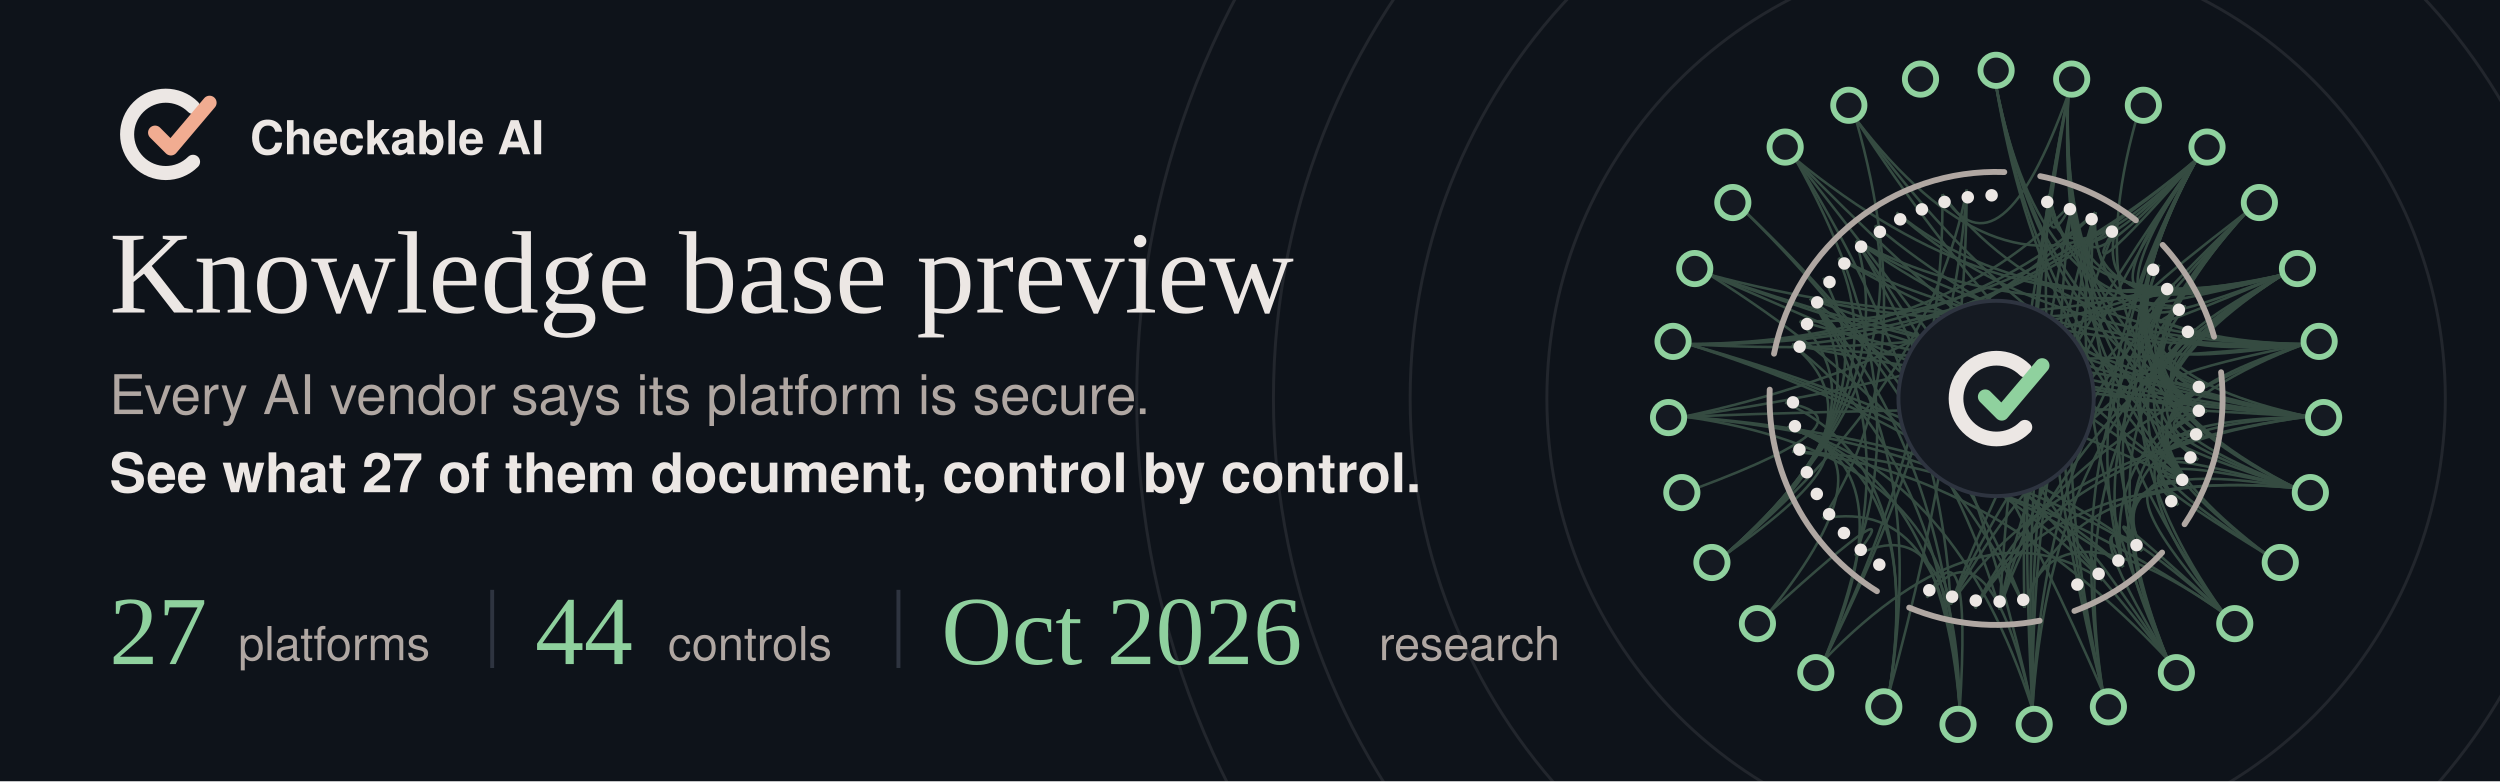
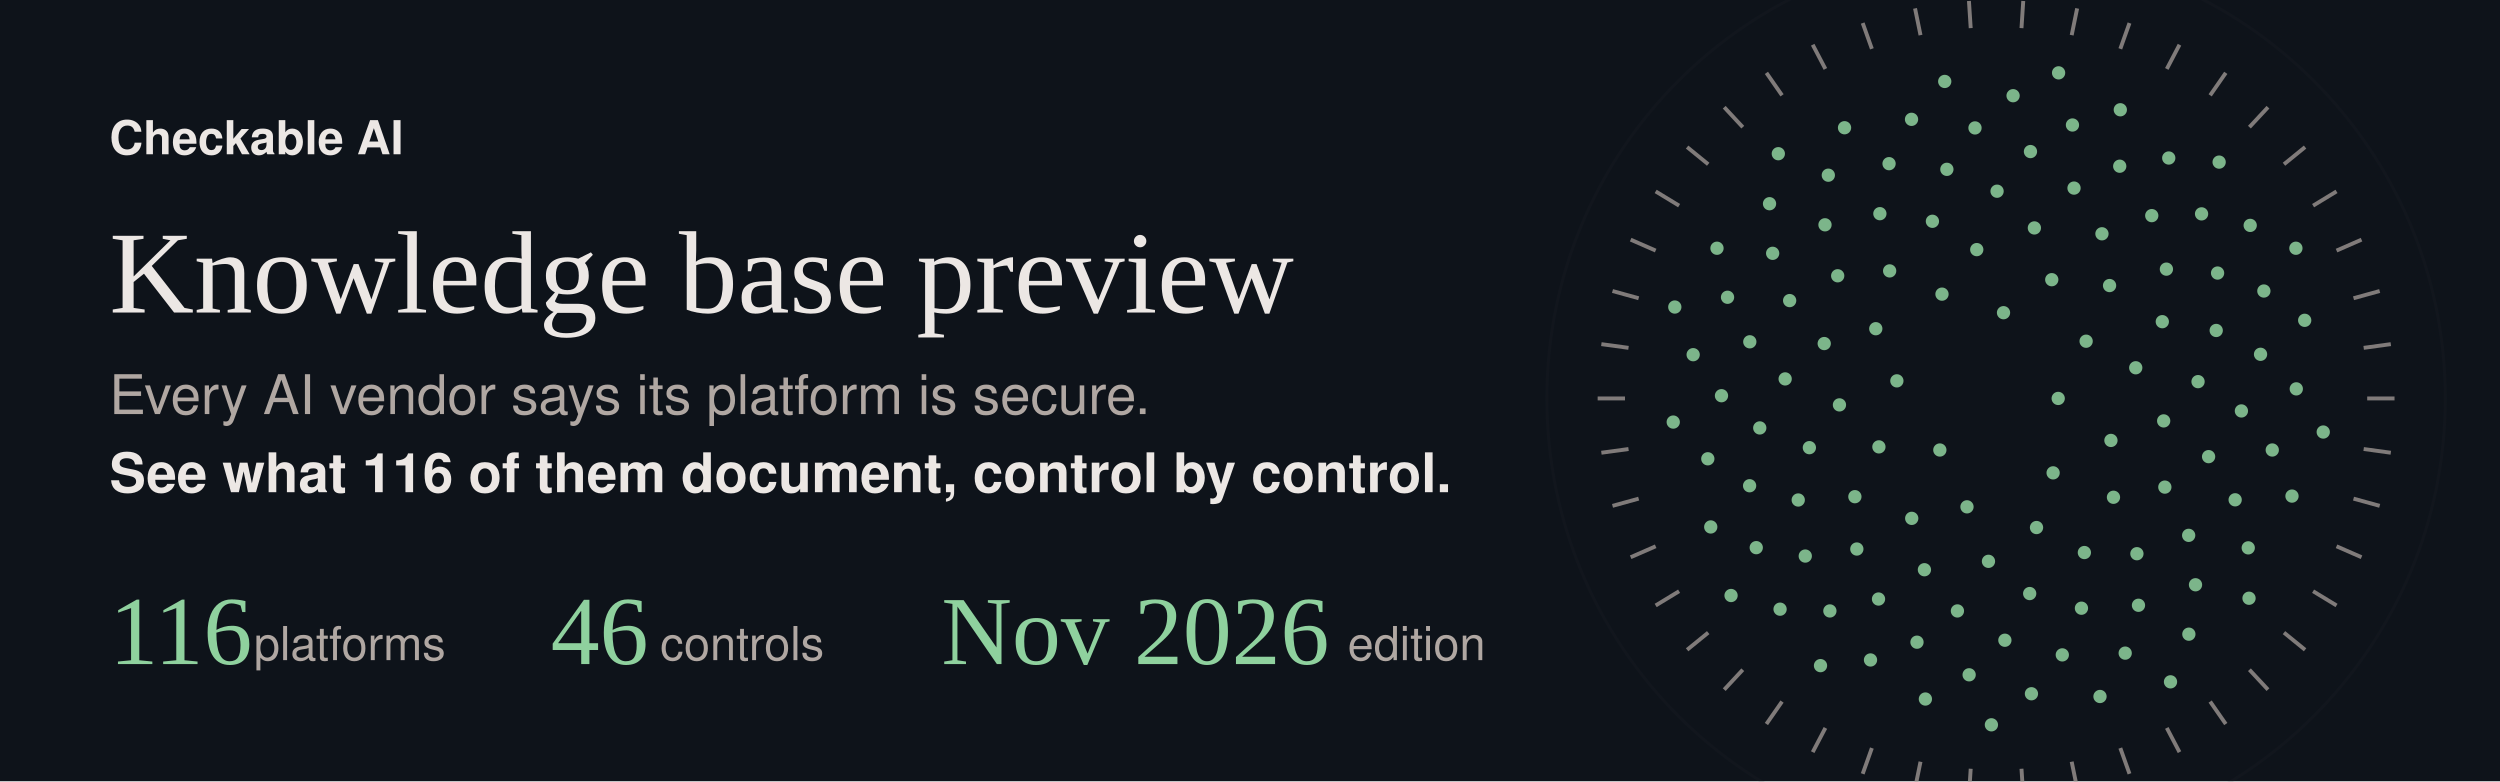
<svg xmlns="http://www.w3.org/2000/svg" viewBox="0 0 1280 400" width="1280" height="400" role="img" aria-labelledby="t d">
  <rect width="1280" height="400" fill="#0e131a" />
-   <circle cx="1022" cy="204" r="230" fill="none" stroke="#ece7e4" stroke-width="1.5" opacity="0.09" />
-   <circle cx="1022" cy="204" r="300" fill="none" stroke="#ece7e4" stroke-width="1.5" opacity="0.09" />
-   <circle cx="1022" cy="204" r="370" fill="none" stroke="#ece7e4" stroke-width="1.5" opacity="0.09" />
-   <circle cx="1022" cy="204" r="440" fill="none" stroke="#ece7e4" stroke-width="1.5" opacity="0.09" />
-   <g fill="none" stroke="#8fd19e" stroke-width="1.3" opacity="0.3">
-     <path d="M1022.0 44.0Q1043.9 157.4 1119.2 156.9" />
-     <path d="M1022.0 44.0Q1046.3 166.6 1129.8 197.8" />
-     <path d="M1022.0 44.0Q1046.3 169.5 1129.8 210.5" />
-     <path d="M1022.0 44.0Q1045.3 175.1 1125.3 235.4" />
-     <path d="M1022.0 44.0Q1044.3 177.7 1120.9 247.3" />
-     <path d="M1124.8 81.4Q1065.6 163.3 1113.0 145.8" />
-     <path d="M1124.8 81.4Q1067.0 165.8 1119.2 156.9" />
-     <path d="M1124.8 81.4Q1069.4 175.0 1129.8 197.8" />
-     <path d="M1124.8 81.4Q1069.4 177.9 1129.8 210.5" />
-     <path d="M1124.8 81.4Q1069.1 180.7 1128.3 223.1" />
-     <path d="M1124.8 81.4Q1068.4 183.5 1125.3 235.4" />
-     <path d="M1124.8 81.4Q1067.4 186.2 1120.9 247.3" />
-     <path d="M1124.8 81.4Q1066.1 188.7 1115.2 258.6" />
-     <path d="M1124.8 81.4Q1061.9 194.0 1096.7 282.0" />
-     <path d="M1124.8 81.4Q1059.8 195.8 1087.0 290.2" />
-     <path d="M1124.8 81.4Q1051.3 152.9 1049.2 99.5" />
-     <path d="M1124.8 81.4Q1054.0 153.8 1061.3 103.4" />
-     <path d="M1124.8 81.4Q1056.6 155.0 1072.8 108.7" />
-     <path d="M1124.8 81.4Q1059.0 156.5 1083.6 115.3" />
-     <path d="M1124.8 81.4Q1045.6 200.7 1023.8 312.0" />
-     <path d="M1124.8 81.4Q1039.9 200.1 998.7 309.5" />
-     <path d="M1124.8 81.4Q1021.6 170.2 917.6 176.5" />
-     <path d="M1124.8 81.4Q1022.5 167.5 921.5 164.4" />
-     <path d="M1168.9 140.6Q1075.5 176.6 1113.0 145.8" />
-     <path d="M1168.9 140.6Q1076.9 179.1 1119.2 156.9" />
-     <path d="M1168.9 140.6Q1079.3 188.4 1129.8 197.8" />
-     <path d="M1168.9 140.6Q1079.3 191.2 1129.8 210.5" />
-     <path d="M1168.9 140.6Q1079.0 194.0 1128.3 223.1" />
-     <path d="M1168.9 140.6Q1078.3 196.8 1125.3 235.4" />
-     <path d="M1168.9 140.6Q1077.3 199.5 1120.9 247.3" />
-     <path d="M1168.9 140.6Q1061.2 166.2 1049.2 99.5" />
-     <path d="M1168.9 140.6Q1063.9 167.1 1061.3 103.4" />
-     <path d="M1168.9 140.6Q1066.5 168.3 1072.8 108.7" />
-     <path d="M1168.9 140.6Q1068.9 169.8 1083.6 115.3" />
-     <path d="M1168.9 140.6Q1055.5 214.0 1023.8 312.0" />
-     <path d="M1168.9 140.6Q1049.8 213.5 998.7 309.5" />
-     <path d="M1168.9 140.6Q1033.6 178.3 926.8 152.9" />
-     <path d="M1168.9 140.6Q1038.9 171.6 950.3 123.3" />
-     <path d="M1168.9 140.6Q1043.6 168.3 971.0 108.8" />
-     <path d="M1175.3 249.9Q1075.3 198.9 1105.5 135.6" />
-     <path d="M1175.3 249.9Q1077.0 201.2 1113.0 145.8" />
-     <path d="M1175.3 249.9Q1078.4 203.7 1119.2 156.9" />
-     <path d="M1175.3 249.9Q1080.7 212.9 1129.8 197.8" />
-     <path d="M1175.3 249.9Q1080.7 215.8 1129.8 210.5" />
-     <path d="M1175.3 249.9Q1080.4 218.6 1128.3 223.1" />
-     <path d="M1175.3 249.9Q1078.8 224.1 1120.9 247.3" />
-     <path d="M1175.3 249.9Q1077.5 226.6 1115.2 258.6" />
-     <path d="M1175.3 249.9Q1073.3 231.9 1096.7 282.0" />
-     <path d="M1175.3 249.9Q1059.7 238.4 1036.5 311.0" />
-     <path d="M1175.3 249.9Q1054.1 238.5 1011.2 311.5" />
-     <path d="M905.6 313.8Q979.6 246.8 950.0 284.5" />
-     <path d="M905.6 313.8Q971.7 232.0 915.0 218.8" />
-     <path d="M1138.4 313.8Q1068.7 215.6 1113.0 145.8" />
-     <path d="M1138.4 313.8Q1072.4 230.2 1129.8 210.5" />
-     <path d="M1138.4 313.8Q1070.4 238.4 1120.9 247.3" />
-     <path d="M1138.4 313.8Q1065.0 246.3 1096.7 282.0" />
-     <path d="M1138.4 313.8Q1062.8 248.1 1087.0 290.2" />
-     <path d="M1138.4 313.8Q1059.6 207.3 1072.8 108.7" />
-     <path d="M1138.4 313.8Q1051.4 252.8 1036.5 311.0" />
-     <path d="M1138.4 313.8Q1024.7 234.8 917.5 231.2" />
-     <path d="M919.2 81.4Q1019.3 163.3 1113.0 145.8" />
-     <path d="M919.2 81.4Q1021.1 186.2 1120.9 247.3" />
-     <path d="M919.2 81.4Q1011.1 197.4 1076.5 297.2" />
-     <path d="M919.2 81.4Q993.6 200.1 998.7 309.5" />
-     <path d="M919.2 81.4Q982.7 194.5 950.0 284.5" />
-     <path d="M1160.6 284.0Q1077.4 220.6 1129.8 197.8" />
-     <path d="M1160.6 284.0Q1077.4 223.5 1129.8 210.5" />
-     <path d="M1160.6 284.0Q1076.4 229.1 1125.3 235.4" />
-     <path d="M1160.6 284.0Q1075.4 231.7 1120.9 247.3" />
-     <path d="M1150.3 108.5Q1071.3 169.4 1113.0 145.8" />
-     <path d="M1150.3 108.5Q1075.1 184.0 1129.8 210.5" />
-     <path d="M1150.3 108.5Q1074.8 186.8 1128.3 223.1" />
-     <path d="M1150.3 108.5Q1073.1 192.2 1120.9 247.3" />
-     <path d="M1150.3 108.5Q1071.8 194.8 1115.2 258.6" />
-     <path d="M1150.3 108.5Q1065.5 201.9 1087.0 290.2" />
-     <path d="M1150.3 108.5Q1051.3 206.8 1023.8 312.0" />
-     <path d="M1150.3 108.5Q1045.6 206.2 998.7 309.5" />
-     <path d="M1093.8 61.0Q1062.4 173.3 1129.8 210.5" />
-     <path d="M864.4 176.2Q1007.0 184.7 1113.0 145.8" />
-     <path d="M864.4 176.2Q1003.4 215.3 1096.7 282.0" />
-     <path d="M864.4 176.2Q1001.2 217.1 1087.0 290.2" />
-     <path d="M864.4 176.2Q998.8 218.7 1076.5 297.2" />
-     <path d="M864.4 176.2Q995.4 175.1 1061.3 103.4" />
-     <path d="M864.4 176.2Q998.0 176.3 1072.8 108.7" />
-     <path d="M864.4 176.2Q1000.4 177.8 1083.6 115.3" />
-     <path d="M893.7 108.5Q996.4 206.6 1036.5 311.0" />
-     <path d="M893.7 108.5Q993.5 206.8 1023.8 312.0" />
-     <path d="M862.3 213.3Q1006.5 193.0 1113.0 145.8" />
-     <path d="M862.3 213.3Q1010.3 207.6 1129.8 210.5" />
-     <path d="M862.3 213.3Q1002.9 223.6 1096.7 282.0" />
-     <path d="M862.3 213.3Q1000.7 225.5 1087.0 290.2" />
-     <path d="M862.3 213.3Q997.5 184.6 1072.8 108.7" />
-     <path d="M862.3 213.3Q980.8 229.8 998.7 309.5" />
-     <path d="M1179.6 176.2Q1077.9 184.7 1113.0 145.8" />
-     <path d="M1179.6 176.2Q1080.4 189.8 1124.0 168.6" />
-     <path d="M1179.6 176.2Q1081.7 196.4 1129.8 197.8" />
-     <path d="M1179.6 176.2Q1079.7 207.5 1120.9 247.3" />
-     <path d="M1179.6 176.2Q1072.1 217.1 1087.0 290.2" />
-     <path d="M1179.6 176.2Q1063.6 174.2 1049.2 99.5" />
-     <path d="M1179.6 176.2Q1068.9 176.3 1072.8 108.7" />
-     <path d="M1179.6 176.2Q1055.0 221.9 1011.2 311.5" />
-     <path d="M1179.6 176.2Q1034.0 191.6 917.6 176.5" />
-     <path d="M1179.6 176.2Q1051.3 174.2 994.5 99.5" />
-     <path d="M1179.6 176.2Q1039.3 181.6 941.3 132.2" />
-     <path d="M1179.6 176.2Q1041.3 179.6 950.3 123.3" />
-     <path d="M1179.6 176.2Q1046.0 176.3 971.0 108.8" />
-     <path d="M1076.7 354.4Q1054.8 224.7 1113.0 145.8" />
-     <path d="M1076.7 354.4Q1057.3 229.9 1124.0 168.6" />
-     <path d="M1076.7 354.4Q1040.4 214.3 1049.2 99.5" />
-     <path d="M1076.7 354.4Q1043.2 215.2 1061.3 103.4" />
-     <path d="M1076.7 354.4Q1045.7 216.4 1072.8 108.7" />
-     <path d="M1076.7 354.4Q1018.2 219.7 950.3 123.3" />
-     <path d="M934.1 337.7Q1014.5 255.1 1076.5 297.2" />
-     <path d="M934.1 337.7Q996.0 210.6 994.5 99.5" />
-     <path d="M934.1 337.7Q998.8 210.0 1007.0 97.1" />
-     <path d="M934.1 337.7Q980.8 222.6 926.8 152.9" />
-     <path d="M934.1 337.7Q978.1 237.4 915.0 218.8" />
-     <path d="M950.2 61.0Q1030.1 173.3 1129.8 210.5" />
-     <path d="M950.2 61.0Q1028.1 181.6 1120.9 247.3" />
-     <path d="M950.2 61.0Q1019.7 151.9 1083.6 115.3" />
-     <path d="M950.2 61.0Q985.9 185.7 933.3 265.5" />
-     <path d="M1040.6 362.9Q1046.7 226.7 1113.0 145.8" />
-     <path d="M1040.6 362.9Q1049.1 231.8 1124.0 168.6" />
-     <path d="M1040.6 362.9Q1032.3 216.2 1049.2 99.5" />
-     <path d="M1040.6 362.9Q1035.0 217.1 1061.3 103.4" />
-     <path d="M1040.6 362.9Q1037.6 218.3 1072.8 108.7" />
-     <path d="M1040.6 362.9Q1040.0 219.8 1083.6 115.3" />
-     <path d="M1040.6 362.9Q1018.2 262.7 986.5 306.0" />
-     <path d="M1040.6 362.9Q1010.0 221.6 950.3 123.3" />
-     <path d="M1040.6 362.9Q1002.1 243.1 915.0 218.8" />
-     <path d="M883.4 284.0Q967.3 215.8 917.6 176.5" />
-     <path d="M883.4 284.0Q987.4 197.9 1007.0 97.1" />
-     <path d="M883.4 284.0Q968.2 213.1 921.5 164.4" />
-     <path d="M883.4 284.0Q969.4 210.5 926.8 152.9" />
-     <path d="M883.4 284.0Q970.9 208.1 933.5 142.2" />
-     <path d="M883.4 284.0Q972.7 205.8 941.3 132.2" />
-     <path d="M883.4 284.0Q974.7 203.8 950.3 123.3" />
-     <path d="M883.4 284.0Q976.9 202.1 960.2 115.4" />
-     <path d="M883.4 284.0Q966.8 225.3 915.0 218.8" />
-     <path d="M1058.9 48.3Q1054.6 167.6 1129.8 197.8" />
-     <path d="M1058.9 48.3Q1054.6 170.4 1129.8 210.5" />
-     <path d="M1058.9 48.3Q1054.2 173.3 1128.3 223.1" />
-     <path d="M1058.9 48.3Q1053.6 176.0 1125.3 235.4" />
-     <path d="M1058.9 48.3Q1052.6 178.7 1120.9 247.3" />
-     <path d="M1058.9 48.3Q1039.1 146.3 1061.3 103.4" />
-     <path d="M1058.9 48.3Q1033.6 193.1 1036.5 311.0" />
-     <path d="M1058.9 48.3Q1030.7 193.3 1023.8 312.0" />
-     <path d="M1058.9 48.3Q1024.1 145.5 994.5 99.5" />
-     <path d="M868.7 249.9Q963.2 214.8 914.0 206.1" />
-     <path d="M1181.7 213.3Q1076.7 190.7 1105.5 135.6" />
-     <path d="M1181.7 213.3Q1080.9 198.1 1124.0 168.6" />
-     <path d="M1181.7 213.3Q1082.2 207.6 1129.8 210.5" />
-     <path d="M1181.7 213.3Q1080.2 215.8 1120.9 247.3" />
-     <path d="M1181.7 213.3Q1078.9 218.4 1115.2 258.6" />
-     <path d="M1181.7 213.3Q1055.5 230.3 1011.2 311.5" />
-     <path d="M1181.7 213.3Q1052.7 229.8 998.7 309.5" />
-     <path d="M1181.7 213.3Q1034.4 199.9 917.6 176.5" />
-     <path d="M1181.7 213.3Q1035.3 197.2 921.5 164.4" />
-     <path d="M1181.7 213.3Q1036.5 194.6 926.8 152.9" />
-     <path d="M1181.7 213.3Q1039.8 189.9 941.3 132.2" />
-     <path d="M1181.7 213.3Q1041.8 187.9 950.3 123.3" />
-     <path d="M1181.7 213.3Q1044.0 186.2 960.2 115.4" />
-     <path d="M1109.9 337.7Q1062.3 221.0 1113.0 145.8" />
-     <path d="M1109.9 337.7Q1064.7 226.1 1124.0 168.6" />
-     <path d="M1109.9 337.7Q1066.0 235.5 1129.8 210.5" />
-     <path d="M1109.9 337.7Q1065.7 238.4 1128.3 223.1" />
-     <path d="M1109.9 337.7Q1064.0 243.8 1120.9 247.3" />
-     <path d="M1109.9 337.7Q1058.6 251.6 1096.7 282.0" />
-     <path d="M1109.9 337.7Q1054.0 255.1 1076.5 297.2" />
-     <path d="M1109.9 337.7Q1053.2 212.6 1072.8 108.7" />
-     <path d="M1109.9 337.7Q1020.4 222.6 926.8 152.9" />
-     <path d="M1109.9 337.7Q1018.3 240.2 917.5 231.2" />
-     <path d="M875.1 140.6Q1009.4 176.6 1113.0 145.8" />
-     <path d="M875.1 140.6Q1013.2 188.4 1129.8 197.8" />
-     <path d="M875.1 140.6Q1013.2 191.2 1129.8 210.5" />
-     <path d="M875.1 140.6Q1011.2 199.5 1120.9 247.3" />
-     <path d="M875.1 140.6Q992.2 213.8 1036.5 311.0" />
-     <path d="M1003.4 362.9Q1009.8 262.7 986.5 306.0" />
-     <path d="M1003.4 362.9Q994.3 233.6 917.6 176.5" />
-     <path d="M1003.4 362.9Q996.4 228.3 926.8 152.9" />
-     <path d="M1003.4 362.9Q1001.6 257.9 950.0 284.5" />
-     <path d="M1003.4 362.9Q997.9 253.6 933.3 265.5" />
-     <path d="M1003.4 362.9Q993.7 243.1 915.0 218.8" />
-     <path d="M967.3 354.4Q1006.3 213.8 1007.0 97.1" />
-     <path d="M967.3 354.4Q988.3 226.3 926.8 152.9" />
-     <path d="M967.3 354.4Q985.4 238.3 914.0 206.1" />
-     <path d="M967.3 354.4Q985.6 241.1 915.0 218.8" />
+   <circle cx="1022" cy="204" r="230" fill="none" stroke="#2e3440" stroke-width="1.5" opacity="0.1" />
+   <g fill="none" stroke="#b0a7a2" stroke-width="2" opacity="0.7">
+     <path d="M1212.0 204.0L1226.0 204.0" />
+     <path d="M1210.2 229.9L1224.1 231.8" />
+     <path d="M1205.0 255.3L1218.4 259.0" />
+     <path d="M1196.3 279.7L1209.1 285.3" />
+     <path d="M1184.3 302.7L1196.3 310.0" />
+     <path d="M1169.4 323.9L1180.2 332.7" />
+     <path d="M1151.7 342.9L1161.2 353.1" />
+     <path d="M1131.6 359.2L1139.6 370.7" />
+     <path d="M1109.4 372.7L1115.9 385.1" />
+     <path d="M1085.6 383.0L1090.3 396.2" />
+     <path d="M1060.7 390.0L1063.5 403.7" />
+     <path d="M1035.0 393.6L1035.9 407.5" />
+     <path d="M1009.0 393.6L1008.1 407.5" />
+     <path d="M983.3 390.0L980.5 403.7" />
+     <path d="M958.4 383.0L953.7 396.2" />
+     <path d="M934.6 372.7L928.1 385.1" />
+     <path d="M912.4 359.2L904.4 370.7" />
+     <path d="M892.3 342.9L882.8 353.1" />
+     <path d="M874.6 323.9L863.8 332.7" />
+     <path d="M859.7 302.7L847.7 310.0" />
+     <path d="M847.7 279.7L834.9 285.3" />
+     <path d="M839.0 255.3L825.6 259.0" />
+     <path d="M833.8 229.9L819.9 231.8" />
+     <path d="M832.0 204.0L818.0 204.0" />
+     <path d="M833.8 178.1L819.9 176.2" />
+     <path d="M839.0 152.7L825.6 149.0" />
+     <path d="M847.7 128.3L834.9 122.7" />
+     <path d="M859.7 105.3L847.7 98.0" />
+     <path d="M874.6 84.1L863.8 75.3" />
+     <path d="M892.3 65.1L882.8 54.9" />
+     <path d="M912.4 48.8L904.4 37.3" />
+     <path d="M934.6 35.3L928.1 22.9" />
+     <path d="M958.4 25.0L953.7 11.8" />
+     <path d="M983.3 18.0L980.5 4.3" />
+     <path d="M1009.0 14.4L1008.1 0.5" />
+     <path d="M1035.0 14.4L1035.9 0.5" />
+     <path d="M1060.7 18.0L1063.5 4.3" />
+     <path d="M1085.6 25.0L1090.3 11.8" />
+     <path d="M1109.4 35.3L1115.9 22.9" />
+     <path d="M1131.6 48.8L1139.6 37.3" />
+     <path d="M1151.7 65.1L1161.2 54.9" />
+     <path d="M1169.4 84.1L1180.2 75.3" />
+     <path d="M1184.3 105.3L1196.3 98.0" />
+     <path d="M1196.3 128.3L1209.1 122.7" />
+     <path d="M1205.0 152.7L1218.4 149.0" />
+     <path d="M1210.2 178.1L1224.1 176.2" />
  </g>
-   <path d="M1044.6 90.2A116 116 0 0 1 1093.6 112.8" fill="none" stroke="#b0a7a2" stroke-width="3" stroke-linecap="round" />
-   <path d="M1107.3 125.4A116 116 0 0 1 1133.6 172.4" fill="none" stroke="#b0a7a2" stroke-width="3" stroke-linecap="round" />
-   <path d="M1137.2 190.6A116 116 0 0 1 1118.5 268.4" fill="none" stroke="#b0a7a2" stroke-width="3" stroke-linecap="round" />
-   <path d="M1107.0 282.9A116 116 0 0 1 1062.1 312.8" fill="none" stroke="#b0a7a2" stroke-width="3" stroke-linecap="round" />
-   <path d="M1044.3 317.8A116 116 0 0 1 977.5 311.1" fill="none" stroke="#b0a7a2" stroke-width="3" stroke-linecap="round" />
-   <path d="M961.0 302.7A116 116 0 0 1 906.1 199.5" fill="none" stroke="#b0a7a2" stroke-width="3" stroke-linecap="round" />
-   <path d="M908.3 181.1A116 116 0 0 1 1026.2 88.1" fill="none" stroke="#b0a7a2" stroke-width="3" stroke-linecap="round" />
-   <circle cx="1048.2" cy="103.4" r="3.2" fill="#ece7e4" />
-   <circle cx="1059.8" cy="107.1" r="3.2" fill="#ece7e4" />
-   <circle cx="1070.9" cy="112.2" r="3.2" fill="#ece7e4" />
-   <circle cx="1081.3" cy="118.6" r="3.2" fill="#ece7e4" />
-   <circle cx="1102.4" cy="138.1" r="3.2" fill="#ece7e4" />
-   <circle cx="1109.6" cy="148.0" r="3.2" fill="#ece7e4" />
-   <circle cx="1115.6" cy="158.6" r="3.2" fill="#ece7e4" />
-   <circle cx="1120.2" cy="169.9" r="3.2" fill="#ece7e4" />
-   <circle cx="1125.8" cy="198.1" r="3.2" fill="#ece7e4" />
-   <circle cx="1125.8" cy="210.3" r="3.2" fill="#ece7e4" />
-   <circle cx="1124.4" cy="222.4" r="3.2" fill="#ece7e4" />
-   <circle cx="1121.5" cy="234.2" r="3.2" fill="#ece7e4" />
-   <circle cx="1117.3" cy="245.7" r="3.2" fill="#ece7e4" />
-   <circle cx="1111.7" cy="256.6" r="3.2" fill="#ece7e4" />
-   <circle cx="1093.9" cy="279.1" r="3.2" fill="#ece7e4" />
-   <circle cx="1084.6" cy="287.0" r="3.2" fill="#ece7e4" />
-   <circle cx="1074.5" cy="293.8" r="3.2" fill="#ece7e4" />
-   <circle cx="1063.6" cy="299.3" r="3.2" fill="#ece7e4" />
-   <circle cx="1035.9" cy="307.1" r="3.2" fill="#ece7e4" />
-   <circle cx="1023.8" cy="308.0" r="3.2" fill="#ece7e4" />
-   <circle cx="1011.6" cy="307.5" r="3.2" fill="#ece7e4" />
-   <circle cx="999.5" cy="305.5" r="3.2" fill="#ece7e4" />
-   <circle cx="987.8" cy="302.2" r="3.2" fill="#ece7e4" />
-   <circle cx="962.2" cy="289.1" r="3.2" fill="#ece7e4" />
-   <circle cx="952.7" cy="281.5" r="3.2" fill="#ece7e4" />
-   <circle cx="944.1" cy="272.9" r="3.2" fill="#ece7e4" />
-   <circle cx="936.5" cy="263.3" r="3.2" fill="#ece7e4" />
-   <circle cx="930.2" cy="252.9" r="3.2" fill="#ece7e4" />
-   <circle cx="925.1" cy="241.8" r="3.2" fill="#ece7e4" />
-   <circle cx="921.3" cy="230.2" r="3.2" fill="#ece7e4" />
-   <circle cx="919.0" cy="218.2" r="3.2" fill="#ece7e4" />
-   <circle cx="918.0" cy="206.0" r="3.2" fill="#ece7e4" />
-   <circle cx="921.4" cy="177.5" r="3.2" fill="#ece7e4" />
-   <circle cx="925.2" cy="165.9" r="3.2" fill="#ece7e4" />
-   <circle cx="930.4" cy="154.8" r="3.2" fill="#ece7e4" />
-   <circle cx="936.7" cy="144.4" r="3.2" fill="#ece7e4" />
-   <circle cx="944.3" cy="134.9" r="3.2" fill="#ece7e4" />
-   <circle cx="952.9" cy="126.3" r="3.2" fill="#ece7e4" />
-   <circle cx="962.5" cy="118.7" r="3.2" fill="#ece7e4" />
-   <circle cx="972.9" cy="112.3" r="3.2" fill="#ece7e4" />
-   <circle cx="984.0" cy="107.2" r="3.2" fill="#ece7e4" />
-   <circle cx="995.6" cy="103.4" r="3.2" fill="#ece7e4" />
-   <circle cx="1007.5" cy="101.0" r="3.2" fill="#ece7e4" />
-   <circle cx="1019.7" cy="100.0" r="3.2" fill="#ece7e4" />
-   <circle cx="1022.0" cy="36.0" r="8" fill="#151a22" stroke="#8fd19e" stroke-width="3" />
-   <circle cx="1060.7" cy="40.5" r="8" fill="#151a22" stroke="#8fd19e" stroke-width="3" />
-   <circle cx="1097.4" cy="53.9" r="8" fill="#151a22" stroke="#8fd19e" stroke-width="3" />
-   <circle cx="1130.0" cy="75.3" r="8" fill="#151a22" stroke="#8fd19e" stroke-width="3" />
-   <circle cx="1156.8" cy="103.7" r="8" fill="#151a22" stroke="#8fd19e" stroke-width="3" />
-   <circle cx="1176.3" cy="137.5" r="8" fill="#151a22" stroke="#8fd19e" stroke-width="3" />
-   <circle cx="1187.4" cy="174.8" r="8" fill="#151a22" stroke="#8fd19e" stroke-width="3" />
-   <circle cx="1189.7" cy="213.8" r="8" fill="#151a22" stroke="#8fd19e" stroke-width="3" />
-   <circle cx="1182.9" cy="252.2" r="8" fill="#151a22" stroke="#8fd19e" stroke-width="3" />
-   <circle cx="1167.5" cy="288.0" r="8" fill="#151a22" stroke="#8fd19e" stroke-width="3" />
-   <circle cx="1144.2" cy="319.3" r="8" fill="#151a22" stroke="#8fd19e" stroke-width="3" />
-   <circle cx="1114.3" cy="344.4" r="8" fill="#151a22" stroke="#8fd19e" stroke-width="3" />
-   <circle cx="1079.5" cy="361.9" r="8" fill="#151a22" stroke="#8fd19e" stroke-width="3" />
-   <circle cx="1041.5" cy="370.9" r="8" fill="#151a22" stroke="#8fd19e" stroke-width="3" />
-   <circle cx="1002.5" cy="370.9" r="8" fill="#151a22" stroke="#8fd19e" stroke-width="3" />
-   <circle cx="964.5" cy="361.9" r="8" fill="#151a22" stroke="#8fd19e" stroke-width="3" />
-   <circle cx="929.7" cy="344.4" r="8" fill="#151a22" stroke="#8fd19e" stroke-width="3" />
-   <circle cx="899.8" cy="319.3" r="8" fill="#151a22" stroke="#8fd19e" stroke-width="3" />
-   <circle cx="876.5" cy="288.0" r="8" fill="#151a22" stroke="#8fd19e" stroke-width="3" />
-   <circle cx="861.1" cy="252.2" r="8" fill="#151a22" stroke="#8fd19e" stroke-width="3" />
-   <circle cx="854.3" cy="213.8" r="8" fill="#151a22" stroke="#8fd19e" stroke-width="3" />
-   <circle cx="856.6" cy="174.8" r="8" fill="#151a22" stroke="#8fd19e" stroke-width="3" />
-   <circle cx="867.7" cy="137.5" r="8" fill="#151a22" stroke="#8fd19e" stroke-width="3" />
-   <circle cx="887.2" cy="103.7" r="8" fill="#151a22" stroke="#8fd19e" stroke-width="3" />
-   <circle cx="914.0" cy="75.3" r="8" fill="#151a22" stroke="#8fd19e" stroke-width="3" />
-   <circle cx="946.6" cy="53.9" r="8" fill="#151a22" stroke="#8fd19e" stroke-width="3" />
-   <circle cx="983.3" cy="40.5" r="8" fill="#151a22" stroke="#8fd19e" stroke-width="3" />
-   <circle cx="1022" cy="204" r="50" fill="#151a22" stroke="#2e3440" stroke-width="2" />
-   <g transform="translate(992 174) scale(0.94)" fill="none" stroke-width="8" stroke-linecap="round" stroke-linejoin="round" opacity="1.0">
-     <path d="M47.6 16.4A22 22 0 1 0 47.6 47.6" stroke="#ece7e4" />
-     <path d="M26 31l9 9 22-26" stroke="#8fd19e" />
+   <g fill="#8fd19e" opacity="0.85">
+     <circle cx="1053.8" cy="204.0" r="3.4" />
+     <circle cx="993.2" cy="230.4" r="3.4" />
+     <circle cx="1025.8" cy="160.1" r="3.4" />
+     <circle cx="1051.2" cy="242.1" r="3.4" />
+     <circle cx="971.2" cy="195.0" r="3.4" />
+     <circle cx="1068.1" cy="174.7" r="3.4" />
+     <circle cx="1007.1" cy="259.5" r="3.4" />
+     <circle cx="994.3" cy="150.6" r="3.4" />
+     <circle cx="1080.8" cy="225.5" r="3.4" />
+     <circle cx="962.0" cy="228.8" r="3.4" />
+     <circle cx="1050.5" cy="143.2" r="3.4" />
+     <circle cx="1042.7" cy="270.1" r="3.4" />
+     <circle cx="960.4" cy="168.3" r="3.4" />
+     <circle cx="1093.5" cy="188.3" r="3.4" />
+     <circle cx="978.8" cy="265.4" r="3.4" />
+     <circle cx="1012.1" cy="127.8" r="3.4" />
+     <circle cx="1082.1" cy="254.6" r="3.4" />
+     <circle cx="941.8" cy="207.3" r="3.4" />
+     <circle cx="1080.1" cy="146.2" r="3.4" />
+     <circle cx="1018.1" cy="287.4" r="3.4" />
+     <circle cx="967.5" cy="138.7" r="3.4" />
+     <circle cx="1107.8" cy="215.5" r="3.4" />
+     <circle cx="949.7" cy="254.3" r="3.4" />
+     <circle cx="1041.6" cy="116.7" r="3.4" />
+     <circle cx="1067.2" cy="282.9" r="3.4" />
+     <circle cx="934.0" cy="175.9" r="3.4" />
+     <circle cx="1107.1" cy="164.7" r="3.4" />
+     <circle cx="985.3" cy="291.7" r="3.4" />
+     <circle cx="989.4" cy="113.3" r="3.4" />
+     <circle cx="1108.4" cy="249.4" r="3.4" />
+     <circle cx="926.4" cy="229.2" r="3.4" />
+     <circle cx="1076.2" cy="119.7" r="3.4" />
+     <circle cx="1039.2" cy="303.9" r="3.4" />
+     <circle cx="940.9" cy="141.2" r="3.4" />
+     <circle cx="1125.4" cy="195.4" r="3.4" />
+     <circle cx="950.7" cy="281.1" r="3.4" />
+     <circle cx="1022.5" cy="97.9" r="3.4" />
+     <circle cx="1094.1" cy="283.5" r="3.4" />
+     <circle cx="914.0" cy="194.0" r="3.4" />
+     <circle cx="1109.2" cy="137.8" r="3.4" />
+     <circle cx="1002.2" cy="312.8" r="3.4" />
+     <circle cx="962.5" cy="109.4" r="3.4" />
+     <circle cx="1130.8" cy="233.8" r="3.4" />
+     <circle cx="920.7" cy="256.0" r="3.4" />
+     <circle cx="1061.9" cy="96.3" r="3.4" />
+     <circle cx="1065.7" cy="311.4" r="3.4" />
+     <circle cx="916.3" cy="153.9" r="3.4" />
+     <circle cx="1134.7" cy="169.2" r="3.4" />
+     <circle cx="961.8" cy="306.7" r="3.4" />
+     <circle cx="996.8" cy="86.7" r="3.4" />
+     <circle cx="1120.6" cy="274.1" r="3.4" />
+     <circle cx="901.0" cy="219.1" r="3.4" />
+     <circle cx="1101.7" cy="110.4" r="3.4" />
+     <circle cx="1026.5" cy="327.8" r="3.4" />
+     <circle cx="934.4" cy="115.1" r="3.4" />
+     <circle cx="1147.6" cy="210.4" r="3.4" />
+     <circle cx="924.3" cy="284.7" r="3.4" />
+     <circle cx="1039.6" cy="77.6" r="3.4" />
+     <circle cx="1094.9" cy="309.9" r="3.4" />
+     <circle cx="895.9" cy="175.0" r="3.4" />
+     <circle cx="1135.4" cy="139.8" r="3.4" />
+     <circle cx="981.5" cy="328.8" r="3.4" />
+     <circle cx="967.2" cy="83.8" r="3.4" />
+     <circle cx="1144.4" cy="255.9" r="3.4" />
+     <circle cx="895.8" cy="248.7" r="3.4" />
+     <circle cx="1085.3" cy="85.1" r="3.4" />
+     <circle cx="1055.9" cy="335.3" r="3.4" />
+     <circle cx="907.6" cy="129.7" r="3.4" />
+     <circle cx="1157.4" cy="181.4" r="3.4" />
+     <circle cx="936.9" cy="312.8" r="3.4" />
+     <circle cx="1011.2" cy="65.5" r="3.4" />
+     <circle cx="1124.1" cy="299.4" r="3.4" />
+     <circle cx="881.4" cy="202.6" r="3.4" />
+     <circle cx="1127.2" cy="109.5" r="3.4" />
+     <circle cx="1008.2" cy="345.5" r="3.4" />
+     <circle cx="936.1" cy="89.7" r="3.4" />
+     <circle cx="1163.4" cy="230.4" r="3.4" />
+     <circle cx="899.2" cy="280.4" r="3.4" />
+     <circle cx="1061.1" cy="64.0" r="3.4" />
+     <circle cx="1088.1" cy="334.4" r="3.4" />
+     <circle cx="884.5" cy="152.2" r="3.4" />
+     <circle cx="1159.1" cy="149.0" r="3.4" />
+     <circle cx="957.7" cy="337.9" r="3.4" />
+     <circle cx="978.7" cy="61.1" r="3.4" />
+     <circle cx="1151.1" cy="280.5" r="3.4" />
+     <circle cx="874.4" cy="234.9" r="3.4" />
+     <circle cx="1110.4" cy="80.9" r="3.4" />
+     <circle cx="1040.1" cy="355.2" r="3.4" />
+     <circle cx="906.0" cy="104.3" r="3.4" />
+     <circle cx="1175.7" cy="199.1" r="3.4" />
+     <circle cx="911.4" cy="311.9" r="3.4" />
+     <circle cx="1030.7" cy="49.0" r="3.4" />
+     <circle cx="1120.7" cy="324.7" r="3.4" />
+     <circle cx="866.9" cy="181.6" r="3.4" />
+     <circle cx="1152.1" cy="115.4" r="3.4" />
+     <circle cx="985.8" cy="357.9" r="3.4" />
+     <circle cx="944.4" cy="65.4" r="3.4" />
+     <circle cx="1173.5" cy="254.0" r="3.4" />
+     <circle cx="875.9" cy="269.8" r="3.4" />
+     <circle cx="1085.6" cy="56.2" r="3.4" />
+     <circle cx="1075.2" cy="356.6" r="3.4" />
+     <circle cx="879.1" cy="127.1" r="3.4" />
+     <circle cx="1180.0" cy="164.0" r="3.4" />
+     <circle cx="932.1" cy="340.8" r="3.4" />
+     <circle cx="995.7" cy="41.7" r="3.4" />
+     <circle cx="1151.5" cy="306.3" r="3.4" />
+     <circle cx="856.7" cy="216.1" r="3.4" />
+     <circle cx="1136.2" cy="83.0" r="3.4" />
+     <circle cx="1019.6" cy="371.1" r="3.4" />
+     <circle cx="910.5" cy="78.7" r="3.4" />
+     <circle cx="1189.5" cy="221.2" r="3.4" />
+     <circle cx="886.3" cy="304.9" r="3.4" />
+     <circle cx="1054.0" cy="37.3" r="3.4" />
+     <circle cx="1111.3" cy="349.1" r="3.4" />
+     <circle cx="857.5" cy="157.2" r="3.4" />
+     <circle cx="1175.5" cy="127.1" r="3.4" />
  </g>
-   <g transform="translate(56 40) scale(0.9)" fill="none" stroke-width="8" stroke-linecap="round" stroke-linejoin="round" opacity="1.0">
-     <path d="M47.6 16.4A22 22 0 1 0 47.6 47.6" stroke="#ece7e4" />
-     <path d="M26 31l9 9 22-26" stroke="#f1ac91" />
-   </g>
-   <text x="128" y="79" font-family="-apple-system, 'Segoe UI', Helvetica, Arial, sans-serif" font-size="24" font-weight="600" fill="#ece7e4">Checkable AI</text>
+   <text x="56" y="79" font-family="-apple-system, 'Segoe UI', Helvetica, Arial, sans-serif" font-size="24" font-weight="600" fill="#ece7e4">Checkable AI</text>
  <text x="56" y="160" font-family="Georgia, 'Times New Roman', serif" font-size="60" fill="#ece7e4">Knowledge base preview</text>
  <text x="56" y="212" font-family="-apple-system, 'Segoe UI', Helvetica, Arial, sans-serif" font-size="28" fill="#b0a7a2">Every AI vendor says its platform is secure.</text>
-   <text x="56" y="252" font-family="-apple-system, 'Segoe UI', Helvetica, Arial, sans-serif" font-size="28" font-weight="600" fill="#ece7e4">See what 27 of them document, control by control.</text>
-   <text x="56" y="340" font-family="Georgia, 'Times New Roman', serif" font-size="50" fill="#8fd19e">27</text>
-   <text x="122" y="338" font-family="-apple-system, 'Segoe UI', Helvetica, Arial, sans-serif" font-size="24" fill="#b0a7a2">platforms</text>
-   <path d="M252 302 V342" stroke="#2e3440" stroke-width="2" />
-   <text x="274" y="340" font-family="Georgia, 'Times New Roman', serif" font-size="50" fill="#8fd19e">44</text>
-   <text x="342" y="338" font-family="-apple-system, 'Segoe UI', Helvetica, Arial, sans-serif" font-size="24" fill="#b0a7a2">controls</text>
-   <path d="M460 302 V342" stroke="#2e3440" stroke-width="2" />
-   <text x="482" y="340" font-family="Georgia, 'Times New Roman', serif" font-size="50" fill="#8fd19e">Oct 2026</text>
-   <text x="706" y="338" font-family="-apple-system, 'Segoe UI', Helvetica, Arial, sans-serif" font-size="24" fill="#b0a7a2">research</text>
+   <text x="56" y="252" font-family="-apple-system, 'Segoe UI', Helvetica, Arial, sans-serif" font-size="28" font-weight="600" fill="#ece7e4">See what 116 of them document, control by control.</text>
+   <text x="56" y="340" font-family="Georgia, 'Times New Roman', serif" font-size="50" fill="#8fd19e">116</text>
+   <text x="130" y="338" font-family="-apple-system, 'Segoe UI', Helvetica, Arial, sans-serif" font-size="24" fill="#b0a7a2">platforms</text>
+   <text x="282" y="340" font-family="Georgia, 'Times New Roman', serif" font-size="50" fill="#8fd19e">46</text>
+   <text x="338" y="338" font-family="-apple-system, 'Segoe UI', Helvetica, Arial, sans-serif" font-size="24" fill="#b0a7a2">controls</text>
+   <text x="482" y="340" font-family="Georgia, 'Times New Roman', serif" font-size="50" fill="#8fd19e">Nov 2026</text>
+   <text x="690" y="338" font-family="-apple-system, 'Segoe UI', Helvetica, Arial, sans-serif" font-size="24" fill="#b0a7a2">edition</text>
</svg>
